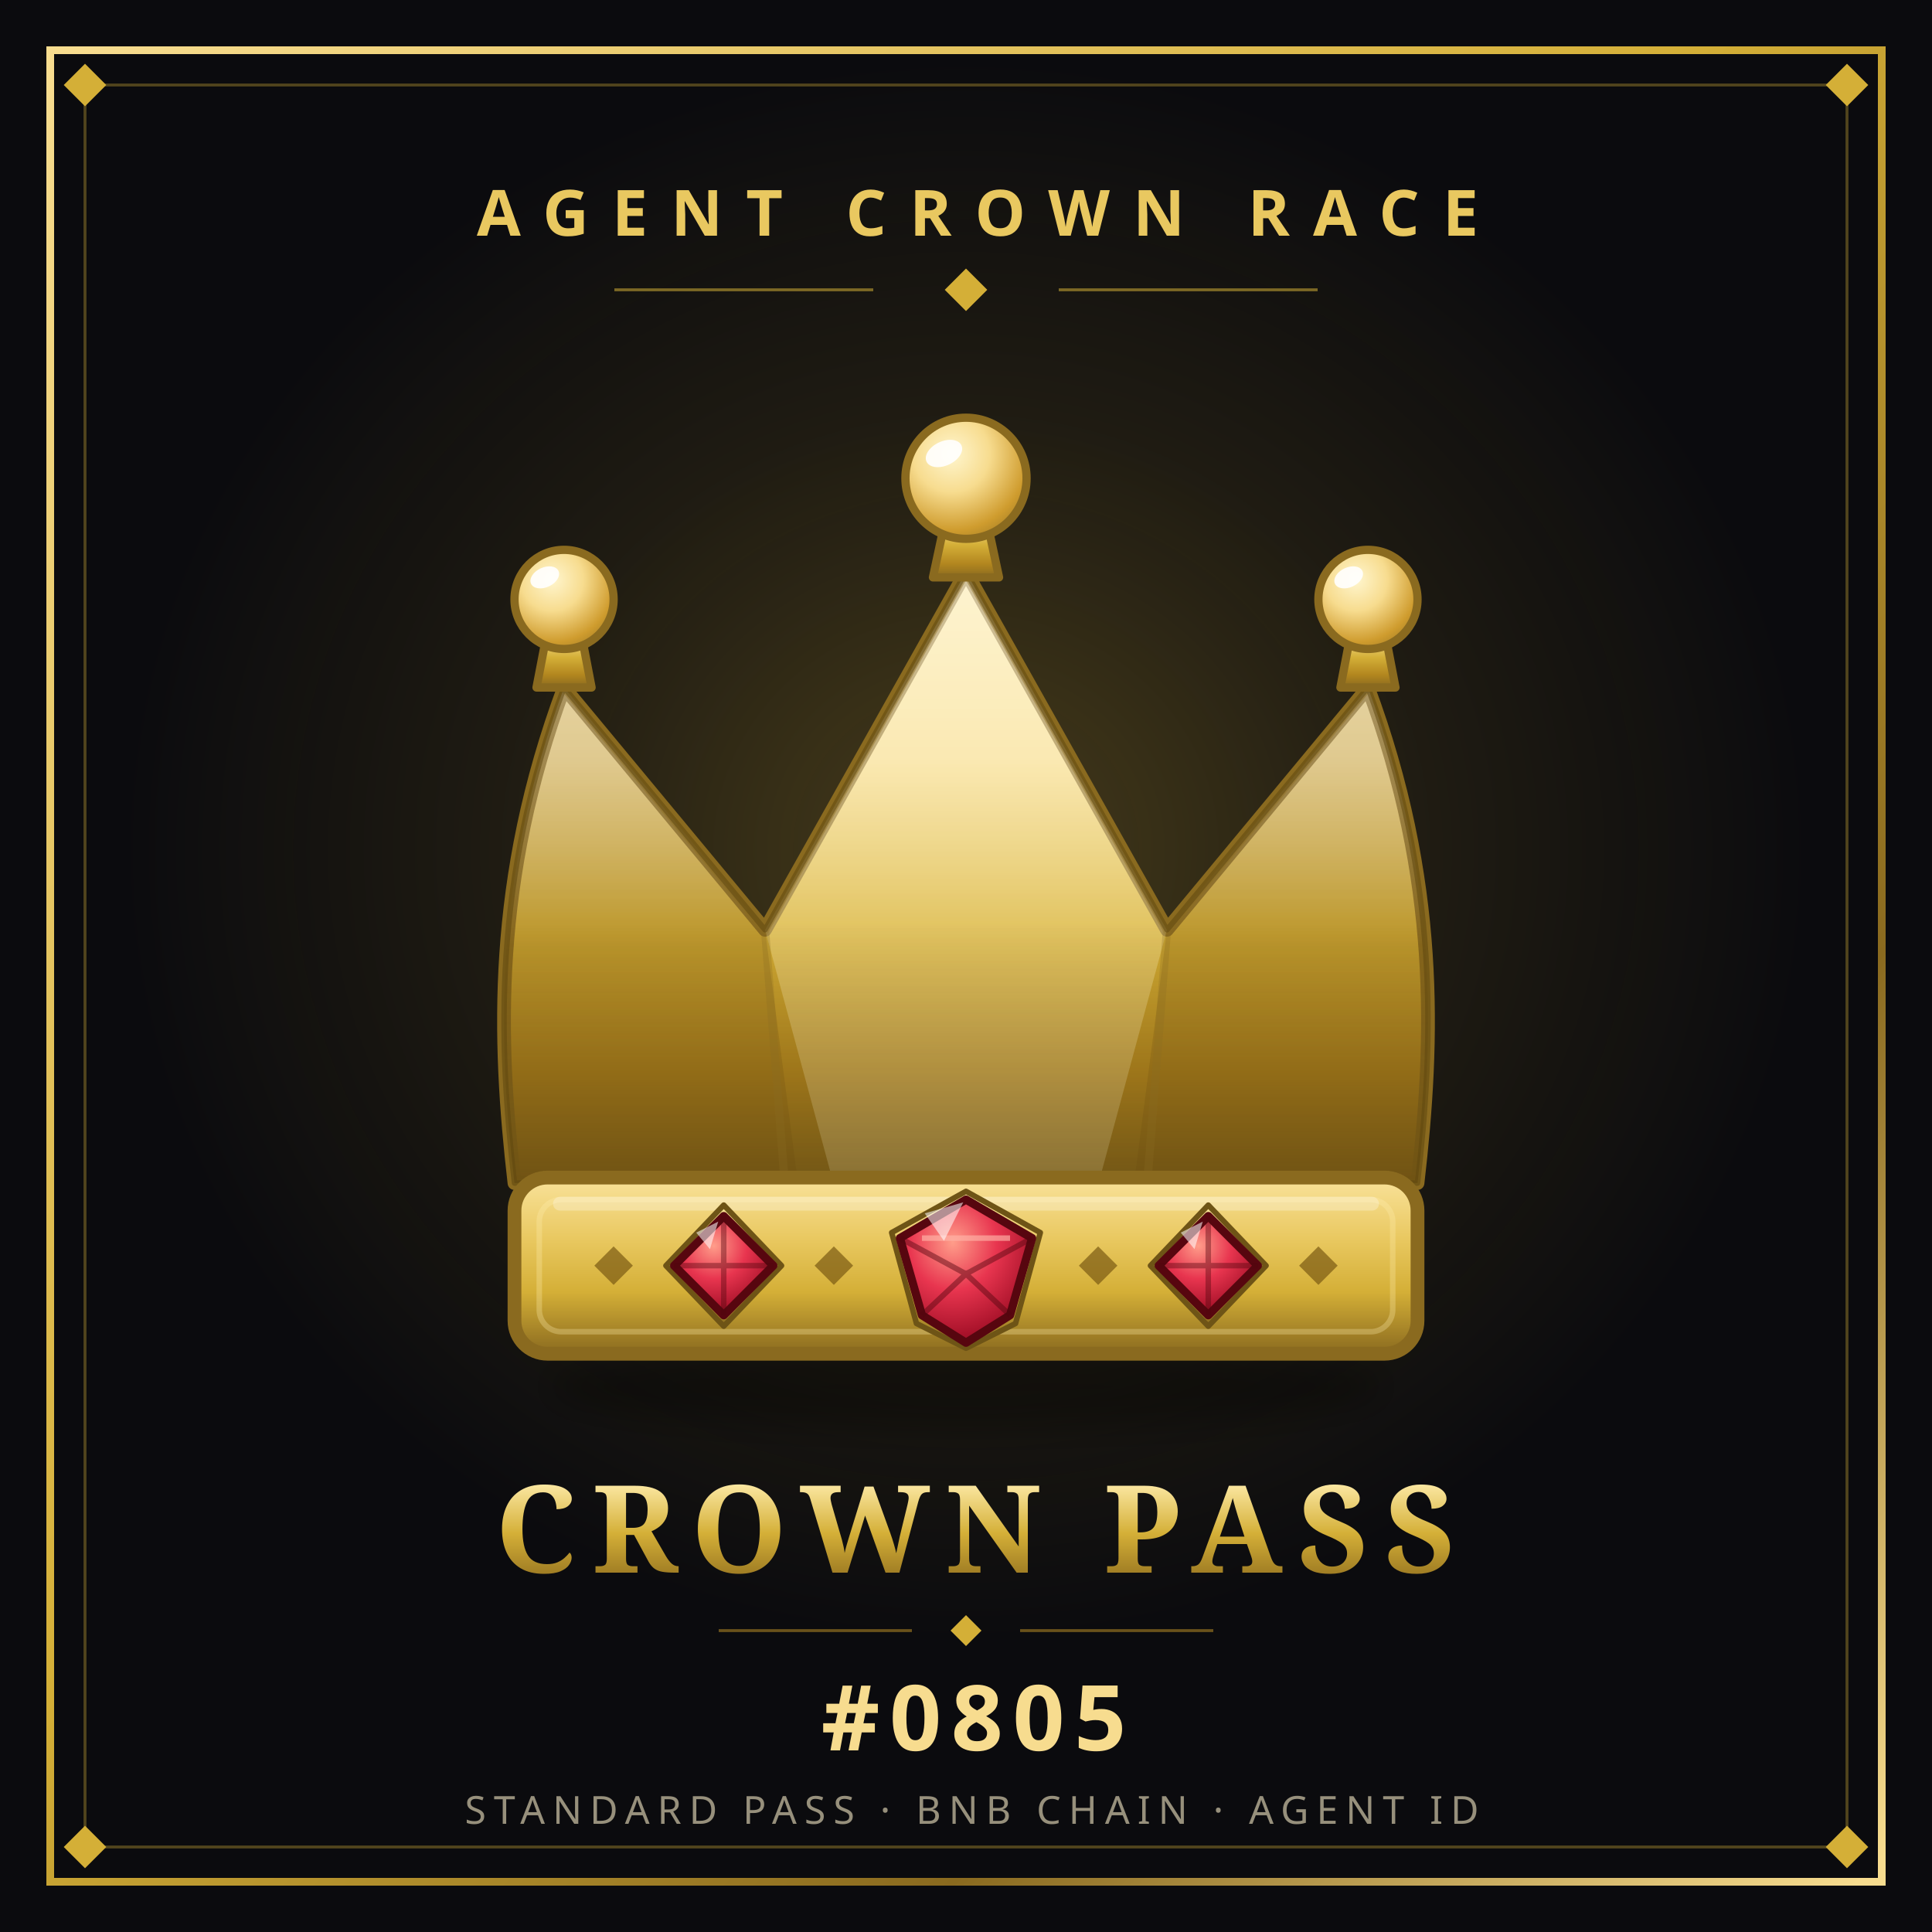
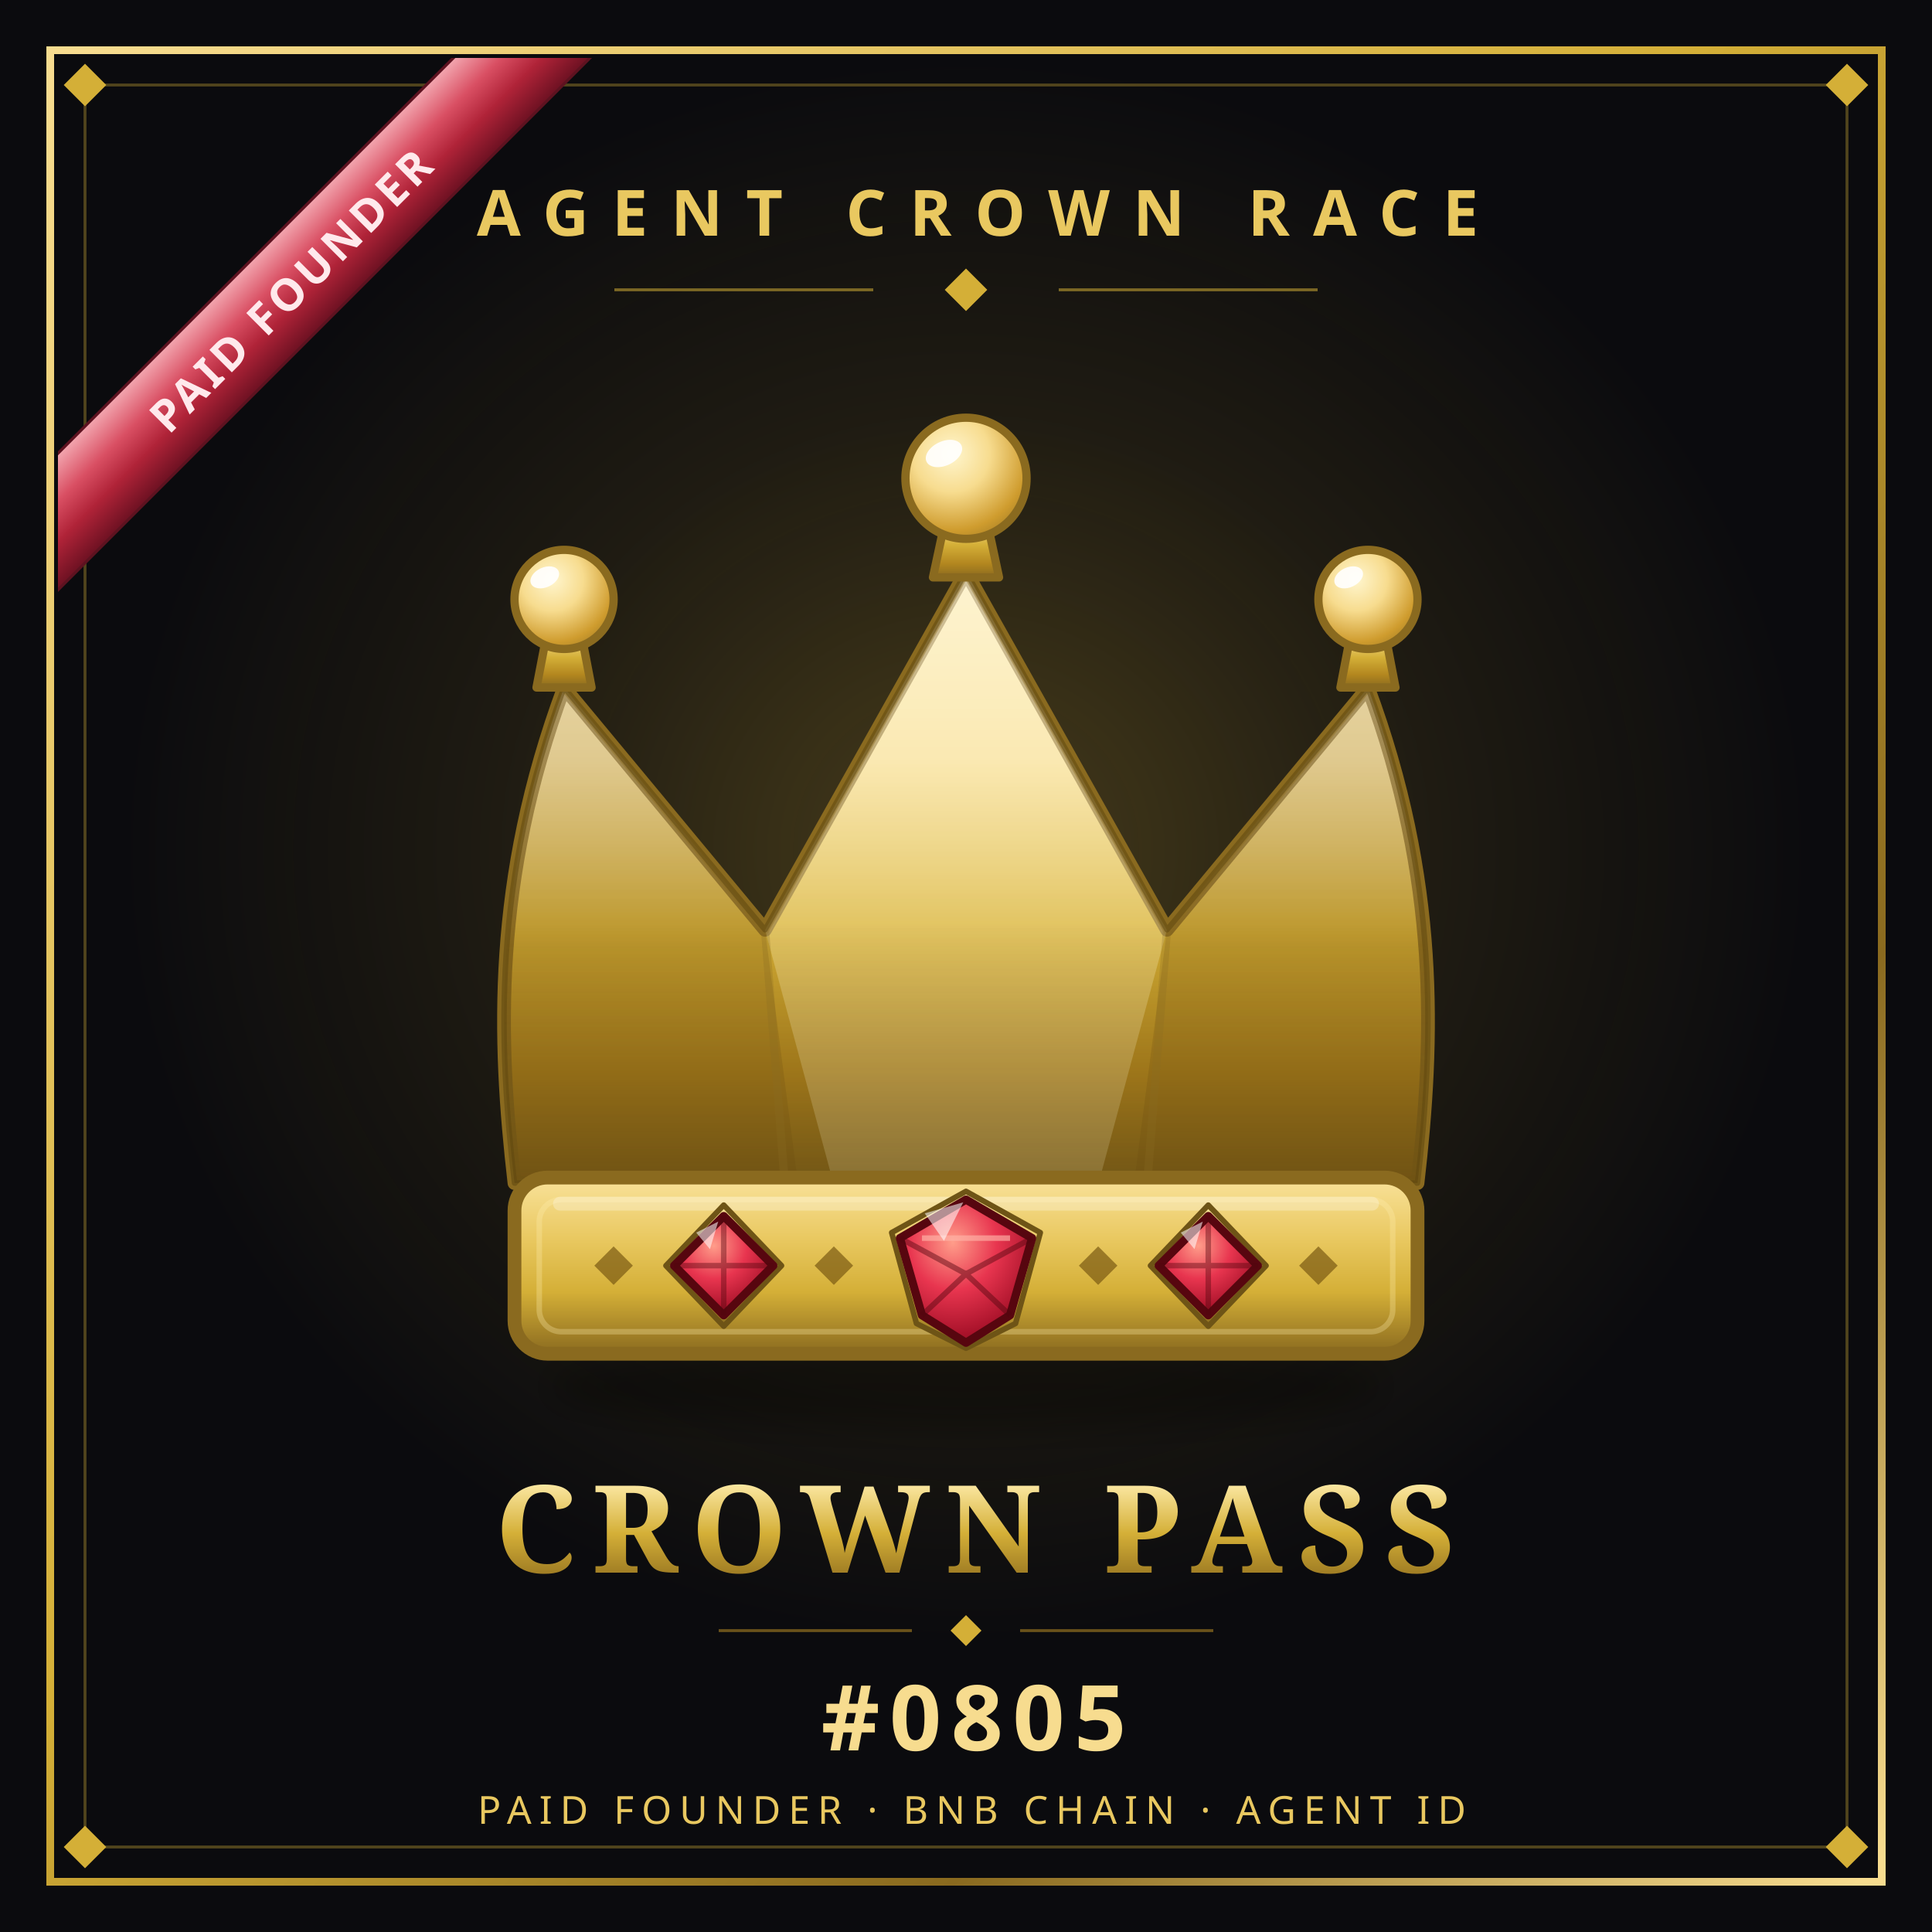
<svg xmlns="http://www.w3.org/2000/svg" viewBox="0 0 1000 1000" role="img" aria-label="Crown Pass #0805">
  <defs>
    <radialGradient id="passGlow" cx=".5" cy=".5" r=".5">
      <stop offset="0" stop-color="#d4af37" stop-opacity=".30" />
      <stop offset=".55" stop-color="#d4af37" stop-opacity=".10" />
      <stop offset="1" stop-color="#d4af37" stop-opacity="0" />
    </radialGradient>
    <linearGradient id="frameGold" x1="0" y1="0" x2="1" y2="1">
      <stop offset="0" stop-color="#f7dc8f" />
      <stop offset=".45" stop-color="#d4af37" />
      <stop offset=".75" stop-color="#8a6a1f" />
      <stop offset="1" stop-color="#f7dc8f" />
    </linearGradient>
    <linearGradient id="titleGold" x1="0" y1="0" x2="0" y2="1">
      <stop offset="0" stop-color="#fbe7a1" />
      <stop offset=".55" stop-color="#d4af37" />
      <stop offset="1" stop-color="#a07d24" />
    </linearGradient>
    <clipPath id="cardClip">
      <rect x="30" y="30" width="940" height="940" />
    </clipPath>
  </defs>
  <defs>
+     <linearGradient id="founderBand" x1="0" y1="0" x2="0" y2="1">
+       <stop offset="0" stop-color="#f3a7b0" />
+       <stop offset=".35" stop-color="#d94f63" />
+       <stop offset=".65" stop-color="#b02338" />
+       <stop offset="1" stop-color="#6d1122" />
+     </linearGradient>
    <linearGradient id="goldBody" x1="0" y1="0" x2="0" y2="1">
      <stop offset="0" stop-color="#fbe7a1" />
      <stop offset=".3" stop-color="#f7dc8f" />
      <stop offset=".58" stop-color="#d4af37" />
      <stop offset=".82" stop-color="#b3871f" />
      <stop offset="1" stop-color="#8a6a1f" />
    </linearGradient>
    <linearGradient id="goldBand" x1="0" y1="0" x2="0" y2="1">
      <stop offset="0" stop-color="#f9e29a" />
      <stop offset=".35" stop-color="#e9c860" />
      <stop offset=".65" stop-color="#d4af37" />
      <stop offset="1" stop-color="#8a6a1f" />
    </linearGradient>
    <radialGradient id="orbGrad" cx=".38" cy=".3" r=".9">
      <stop offset="0" stop-color="#fff6cf" />
      <stop offset=".35" stop-color="#f7dc8f" />
      <stop offset=".7" stop-color="#cf9c2e" />
      <stop offset="1" stop-color="#8a6a1f" />
    </radialGradient>
    <radialGradient id="rubyGrad" cx=".4" cy=".3" r=".95">
      <stop offset="0" stop-color="#ff9d8a" />
      <stop offset=".35" stop-color="#e8354f" />
      <stop offset=".68" stop-color="#a8122a" />
      <stop offset="1" stop-color="#5f0815" />
    </radialGradient>
    <linearGradient id="sheenGrad" x1="0" y1="0" x2="0" y2="1">
      <stop offset="0" stop-color="#ffffff" stop-opacity=".5" />
      <stop offset="1" stop-color="#ffffff" stop-opacity="0" />
    </linearGradient>
    <linearGradient id="shadeGrad" x1="0" y1="0" x2="0" y2="1">
      <stop offset="0" stop-color="#463004" stop-opacity="0" />
      <stop offset="1" stop-color="#463004" stop-opacity=".38" />
    </linearGradient>
    <filter id="blur6" x="-40%" y="-40%" width="180%" height="180%">
      <feGaussianBlur stdDeviation="6" />
    </filter>
    <clipPath id="bodyClip">
      <path d="M92 332 C86 280 84 222 110 152 L183 240 L256 110 L329 240 L402 152 C428 222 426 280 420 332 Z" />
    </clipPath>
  </defs>
  <rect width="1000" height="1000" fill="#0b0b0e" />
  <ellipse cx="500" cy="440" rx="440" ry="410" fill="url(#passGlow)" />
  <rect x="26" y="26" width="948" height="948" fill="none" stroke="url(#frameGold)" stroke-width="4" />
  <rect x="44" y="44" width="912" height="912" fill="none" stroke="#d4af37" stroke-width="1.5" opacity=".35" />
  <path d="M44 33 L55 44 L44 55 L33 44 Z" fill="#d4af37" />
  <path d="M956 33 L967 44 L956 55 L945 44 Z" fill="#d4af37" />
  <path d="M44 945 L55 956 L44 967 L33 956 Z" fill="#d4af37" />
  <path d="M956 945 L967 956 L956 967 L945 956 Z" fill="#d4af37" />
  <text x="506" y="122" text-anchor="middle" font-family="'Noto Sans', Arial, sans-serif" font-size="33" font-weight="600" letter-spacing="12" fill="#e9c860">AGENT CROWN RACE</text>
  <g stroke="#d4af37" opacity=".55">
    <path d="M318 150 H452 M548 150 H682" stroke-width="1.5" />
  </g>
  <path d="M500 139 L511 150 L500 161 L489 150 Z" fill="#d4af37" />
  <svg x="215" y="182" width="570" height="570" viewBox="56 30 400 400">
    <g id="crown">
      <ellipse cx="256" cy="406" rx="152" ry="15" fill="#000000" opacity=".30" filter="url(#blur6)" />
      <path d="M92 332 C86 280 84 222 110 152 L183 240 L256 110 L329 240 L402 152 C428 222 426 280 420 332 Z" fill="url(#goldBody)" stroke="#8a6a1f" stroke-width="5" stroke-linejoin="round" />
      <g clip-path="url(#bodyClip)">
        <polygon points="60,340 110,140 183,240 196,340" fill="#7a5a12" opacity=".26" />
        <polygon points="452,340 402,140 329,240 316,340" fill="#7a5a12" opacity=".26" />
        <polygon points="183,240 256,110 329,240 302,340 210,340" fill="#fff3bc" opacity=".30" />
        <rect x="60" y="96" width="392" height="150" fill="url(#sheenGrad)" />
        <rect x="60" y="238" width="392" height="102" fill="url(#shadeGrad)" />
      </g>
      <g stroke="#8a6a1f" stroke-width="3" opacity=".45" fill="none">
        <path d="M110 152 L183 240 L256 110 L329 240 L402 152" />
        <path d="M183 240 L190 330 M329 240 L322 330" opacity=".6" />
      </g>
      <path d="M92 332 C86 280 84 222 110 152 L183 240 L256 110 L329 240 L402 152 C428 222 426 280 420 332 Z" fill="none" stroke="#5f470e" stroke-width="2" stroke-linejoin="round" opacity=".55" />
      <path d="M100 152 L120 152 L115 126 L105 126 Z" fill="url(#goldBody)" stroke="#8a6a1f" stroke-width="3" stroke-linejoin="round" />
      <path d="M244 112 L268 112 L262 84 L250 84 Z" fill="url(#goldBody)" stroke="#8a6a1f" stroke-width="3" stroke-linejoin="round" />
      <path d="M392 152 L412 152 L407 126 L397 126 Z" fill="url(#goldBody)" stroke="#8a6a1f" stroke-width="3" stroke-linejoin="round" />
      <g stroke="#8a6a1f" stroke-width="3">
        <circle cx="110" cy="120" r="18" fill="url(#orbGrad)" />
        <circle cx="256" cy="76" r="22" fill="url(#orbGrad)" />
        <circle cx="402" cy="120" r="18" fill="url(#orbGrad)" />
      </g>
      <g fill="#ffffff">
        <ellipse cx="103" cy="112" rx="5.5" ry="3.6" opacity=".9" transform="rotate(-25 103 112)" />
        <ellipse cx="248" cy="67" rx="7" ry="4.4" opacity=".9" transform="rotate(-25 248 67)" />
        <ellipse cx="395" cy="112" rx="5.5" ry="3.6" opacity=".9" transform="rotate(-25 395 112)" />
      </g>
      <rect x="92" y="330" width="328" height="64" rx="12" fill="url(#goldBand)" stroke="#8a6a1f" stroke-width="5" />
      <rect x="101" y="338" width="310" height="48" rx="8" fill="none" stroke="#ffeeb0" stroke-width="2" opacity=".30" />
      <rect x="106" y="337" width="300" height="5" rx="2.5" fill="#ffffff" opacity=".26" />
      <g fill="#7a5a12" opacity=".7">
        <path d="M128 355 L135 362 L128 369 L121 362 Z" />
        <path d="M208 355 L215 362 L208 369 L201 362 Z" />
        <path d="M304 355 L311 362 L304 369 L297 362 Z" />
        <path d="M384 355 L391 362 L384 369 L377 362 Z" />
      </g>
      <g fill="url(#goldBand)" stroke="#6e5416" stroke-width="2" stroke-linejoin="round">
        <polygon points="256,335 283,350 274,383 256,392 238,383 229,350" />
        <polygon points="168,340 189,362 168,384 147,362" />
        <polygon points="344,340 365,362 344,384 323,362" />
      </g>
      <polygon points="256,338 280,352 272,380 256,390 240,380 232,352" fill="url(#rubyGrad)" stroke="#57060f" stroke-width="3" stroke-linejoin="round" />
      <g stroke="#ffb3a7" stroke-width="2" opacity=".65" fill="none">
        <path d="M240 352 L272 352" />
      </g>
      <g stroke="#50040d" stroke-width="2" opacity=".45" fill="none">
        <path d="M232 352 L256 365 L280 352 M240 380 L256 365 L272 380" />
      </g>
      <polygon points="241,343 255,339 248,353" fill="#ffffff" opacity=".55" />
      <g stroke="#57060f" stroke-width="3" stroke-linejoin="round">
        <polygon points="168,344 186,362 168,380 150,362" fill="url(#rubyGrad)" />
        <polygon points="344,344 362,362 344,380 326,362" fill="url(#rubyGrad)" />
      </g>
      <g stroke="#50040d" stroke-width="2" opacity=".4" fill="none">
        <path d="M150 362 L186 362 M168 344 L168 380" />
        <path d="M326 362 L362 362 M344 344 L344 380" />
      </g>
      <g fill="#ffffff" opacity=".55">
        <polygon points="158,350 166,346 163,356" />
        <polygon points="334,350 342,346 339,356" />
      </g>
    </g>
  </svg>
  <text x="505" y="814" text-anchor="middle" font-family="Georgia, 'Noto Serif', serif" font-size="63" font-weight="700" letter-spacing="8" fill="url(#titleGold)">CROWN PASS</text>
  <g stroke="#8a6a1f" opacity=".75">
    <path d="M372 844 H472 M528 844 H628" stroke-width="1.5" />
  </g>
  <path d="M500 836 L508 844 L500 852 L492 844 Z" fill="#d4af37" />
  <text x="504" y="906" text-anchor="middle" font-family="'Noto Sans', Arial, sans-serif" font-size="47" font-weight="600" letter-spacing="5" fill="#f7dc8f">#0805</text>
-   <text x="503" y="944" text-anchor="middle" font-family="'Noto Sans', Arial, sans-serif" font-size="20" letter-spacing="4" fill="#97907c">STANDARD PASS · BNB CHAIN · AGENT ID</text>
+   <text x="503" y="944" text-anchor="middle" font-family="'Noto Sans', Arial, sans-serif" font-size="20" letter-spacing="4" fill="#e9c860">PAID FOUNDER · BNB CHAIN · AGENT ID</text>
+   <g clip-path="url(#cardClip)">
+     <g transform="rotate(-45 150 150)">
+       <rect x="-90" y="125" width="480" height="50" fill="url(#founderBand)" stroke="#5e1220" stroke-width="1.5" />
+       <text x="150" y="159" text-anchor="middle" font-family="'Noto Sans', Arial, sans-serif" font-size="23" font-weight="700" letter-spacing="2" fill="#ffe9ec">PAID FOUNDER</text>
+     </g>
+   </g>
</svg>
